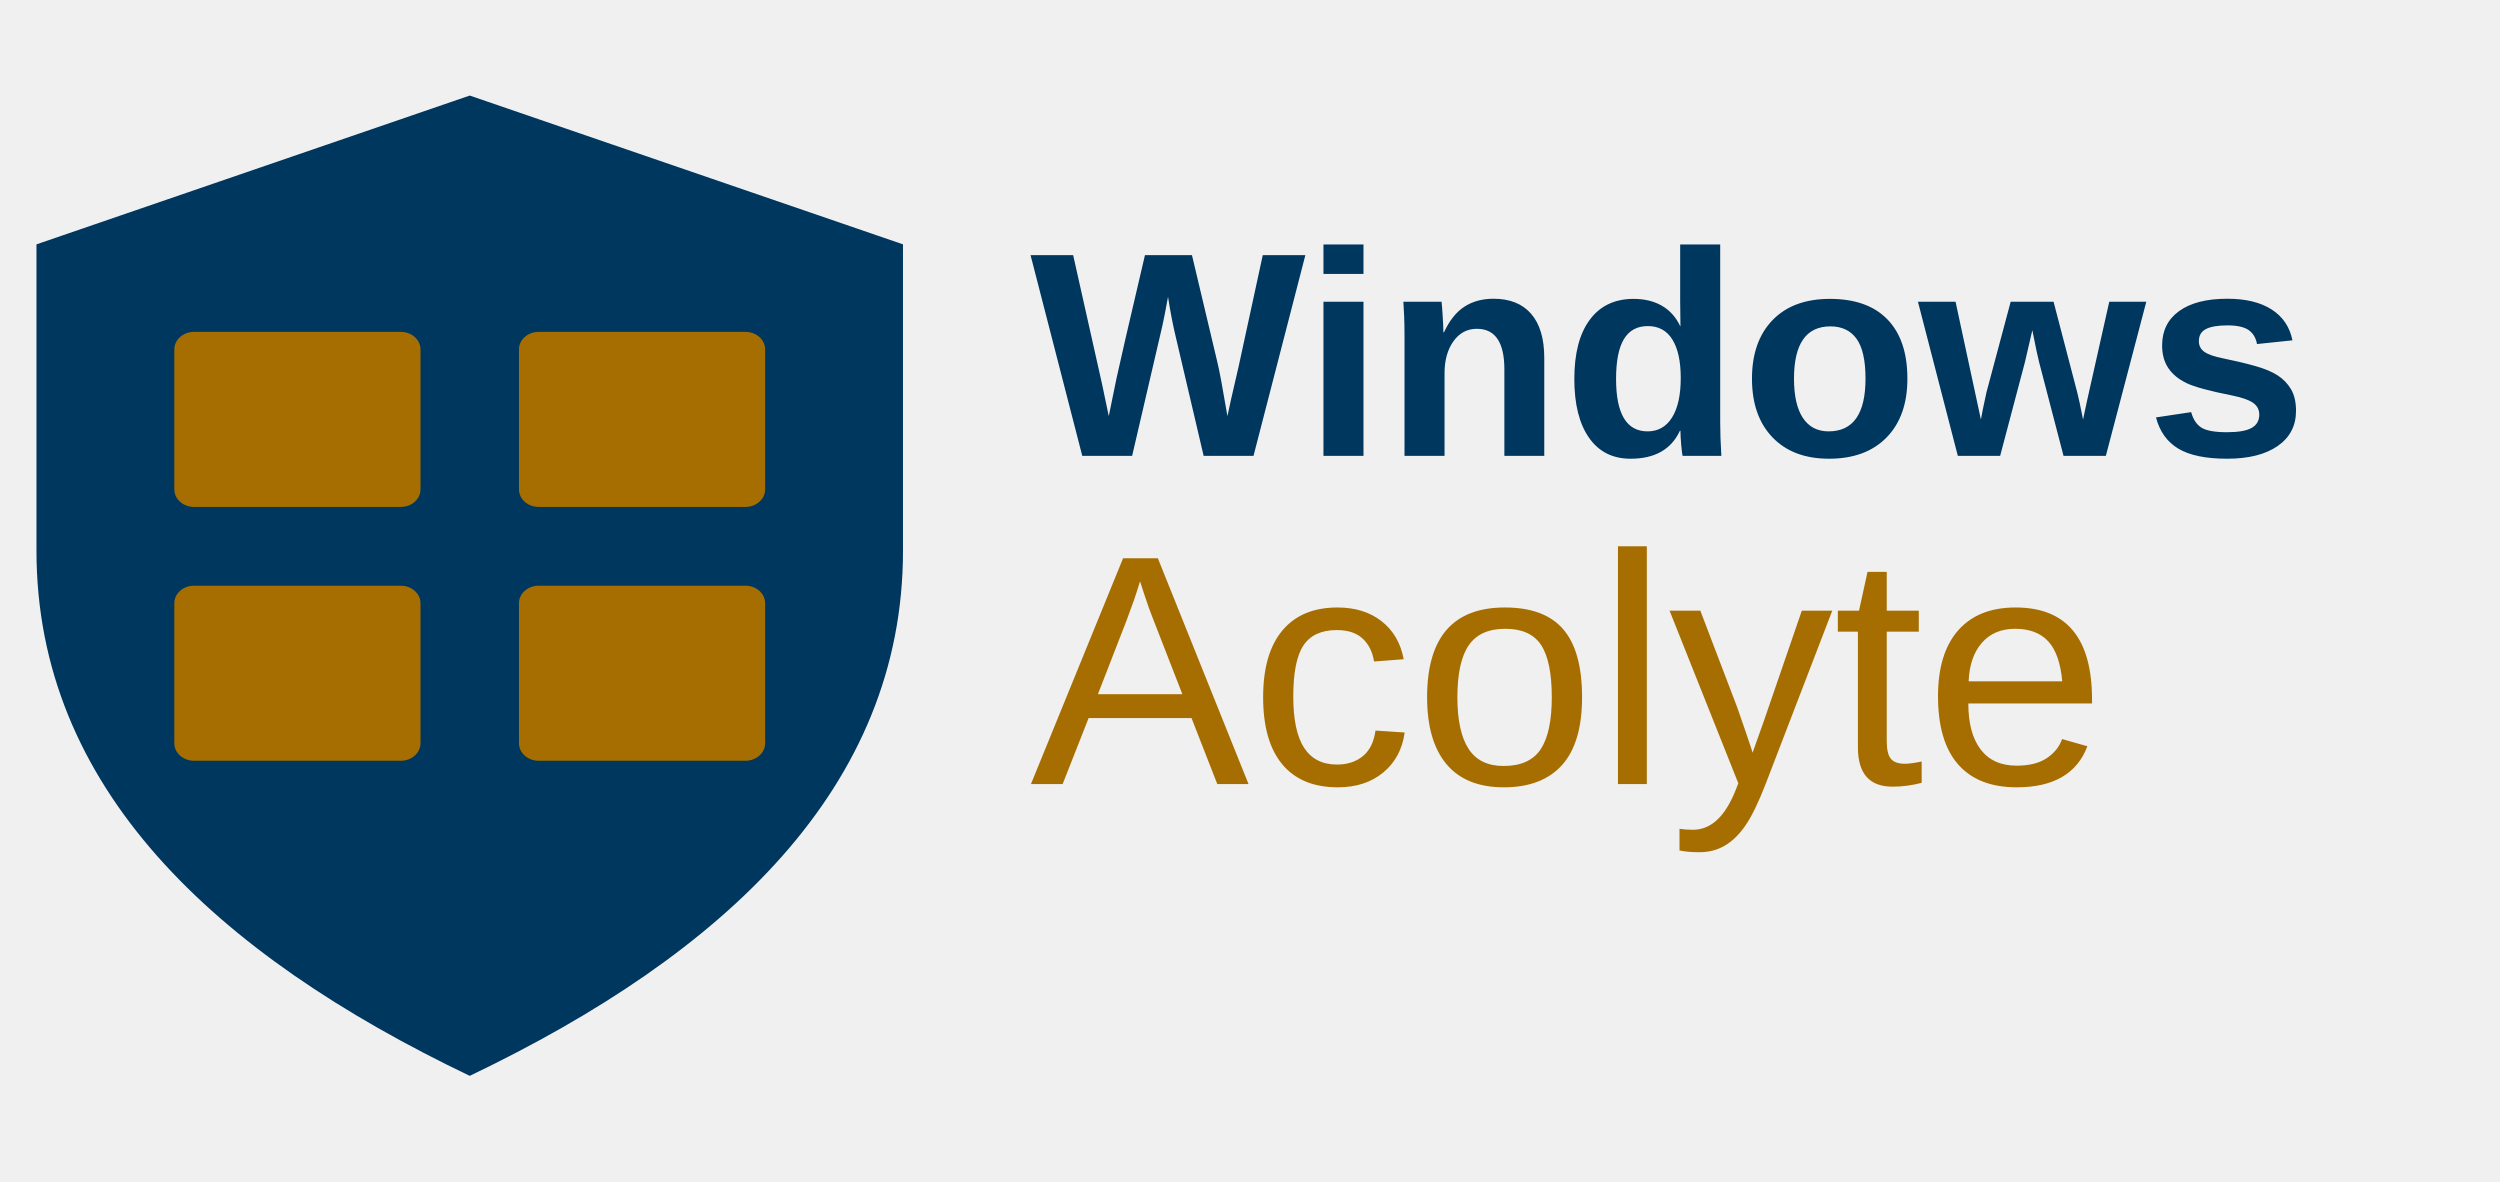
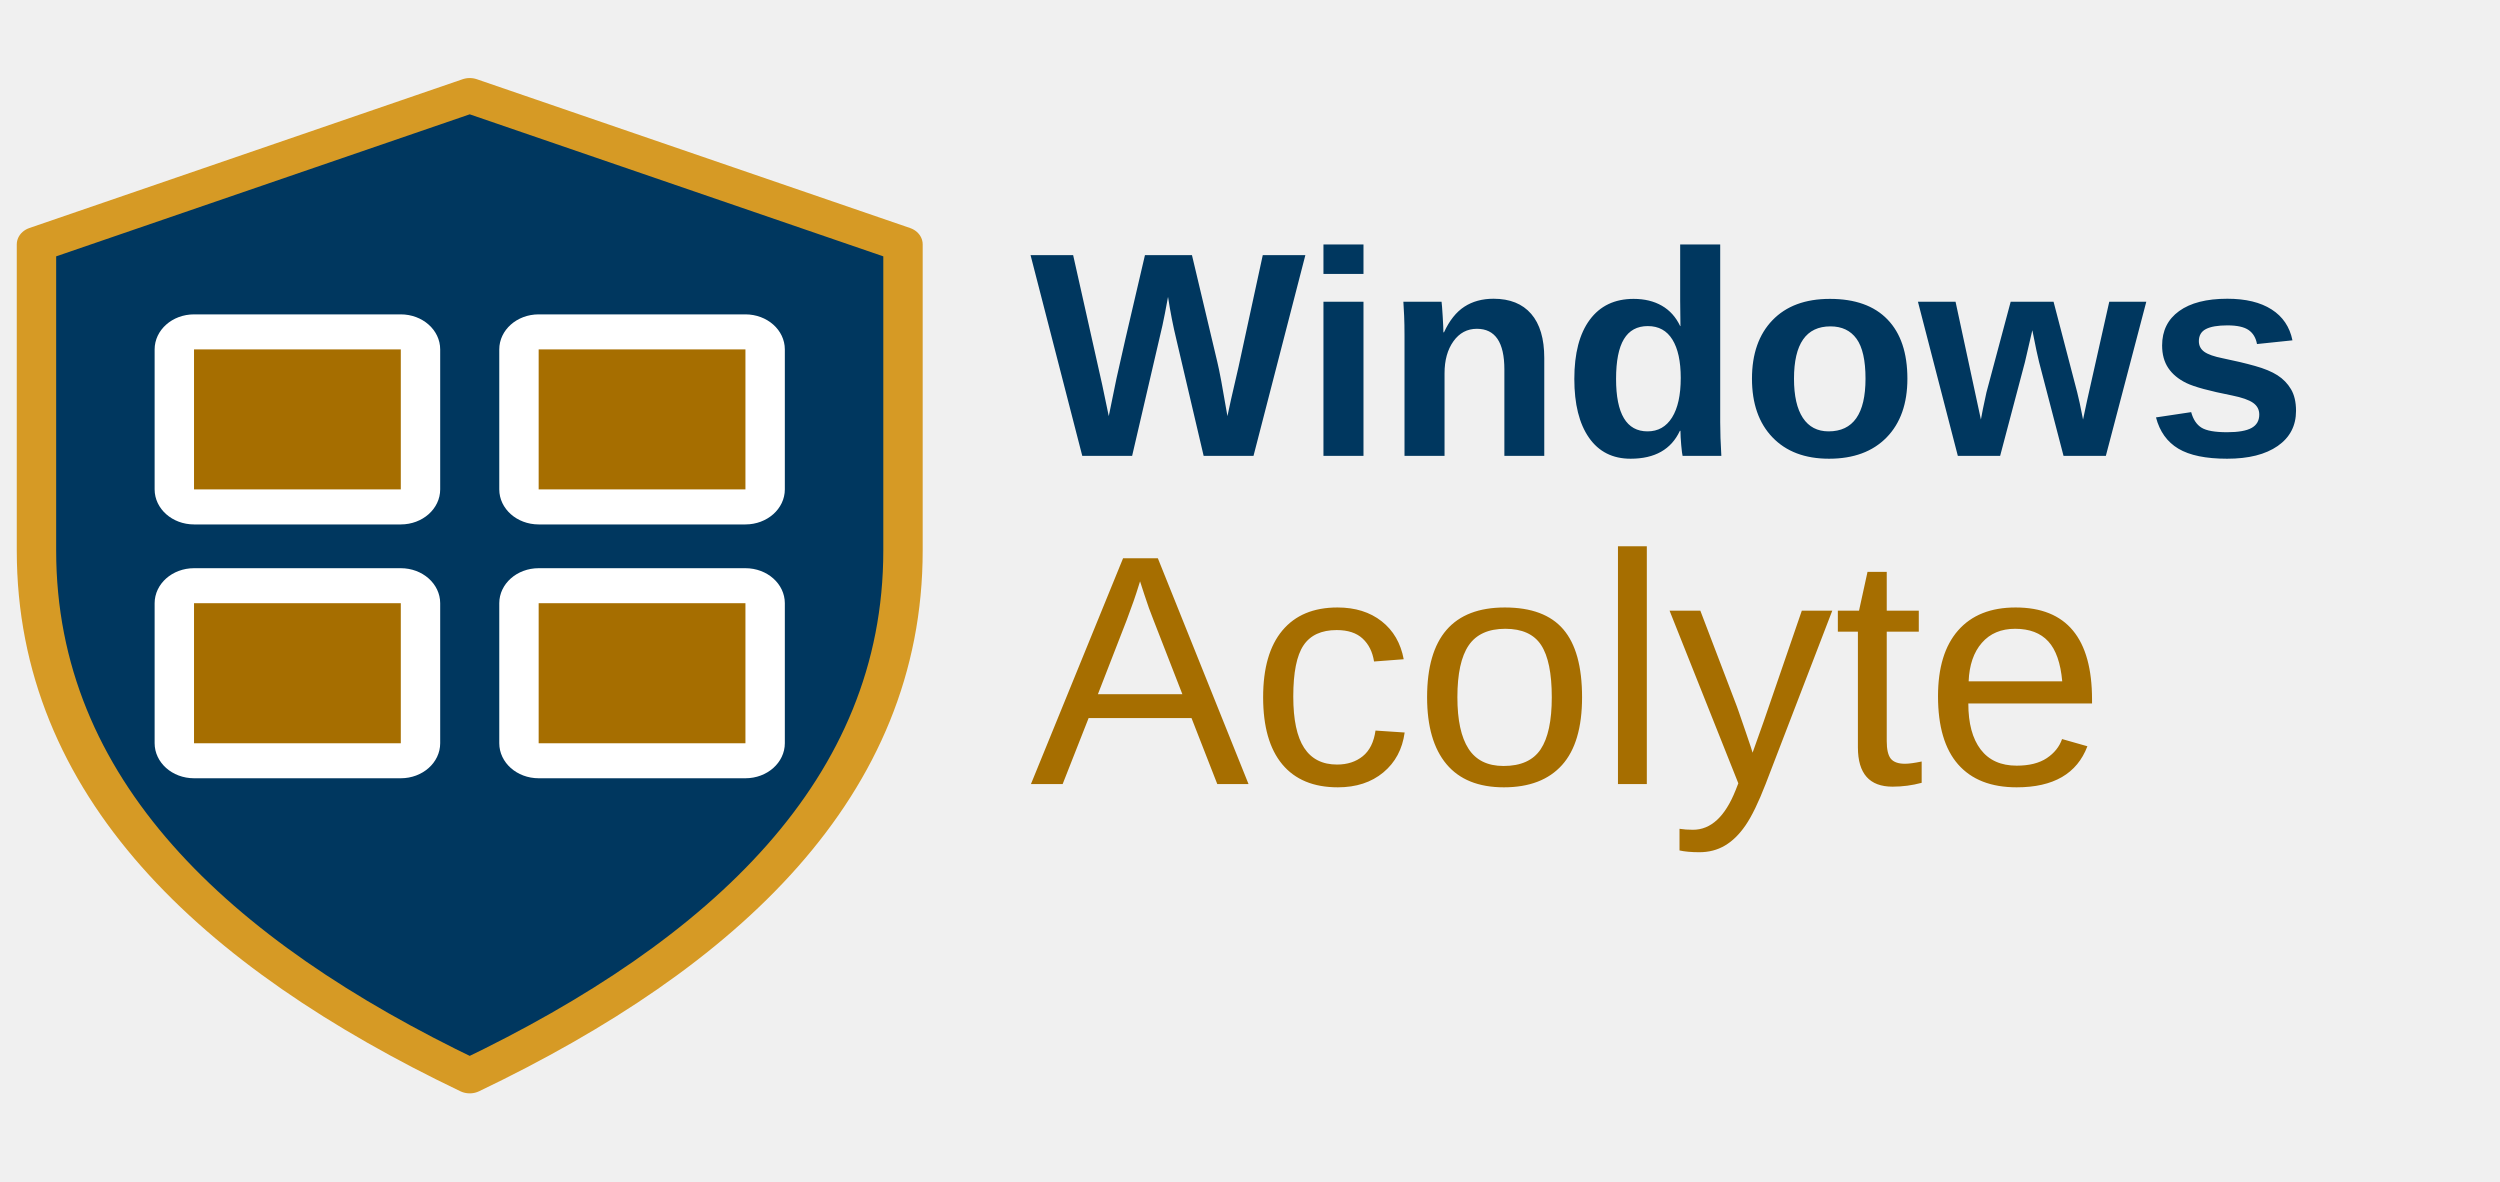
<svg xmlns="http://www.w3.org/2000/svg" width="1371" height="648" viewBox="0 0 1371 648" role="img" aria-labelledby="title">
  <g transform="translate(-88 14) scale(5.4 4.8)">
-     <path fill="#00375F" d="M64 8 108 25v35c0 27-18 46-44 60-26-14-44-33-44-60V25L64 8Z" />
-     <g fill="#A66E00">
+     <path fill="#00375F" stroke="#D69A25" stroke-width="4" stroke-linejoin="round" d="M64 8 108 25v35c0 27-18 46-44 60-26-14-44-33-44-60V25L64 8Z" />
+     <g fill="#A66E00" stroke="#FFFFFF" stroke-width="4" stroke-linejoin="round">
      <rect x="34" y="35" width="25" height="20" rx="2" />
      <rect x="69" y="35" width="25" height="20" rx="2" />
      <rect x="34" y="64" width="25" height="20" rx="2" />
      <rect x="69" y="64" width="25" height="20" rx="2" />
    </g>
  </g>
  <text x="565" y="250" fill="#00375F" font-family="Segoe UI, Arial, sans-serif" font-size="160" font-weight="700" textLength="740" lengthAdjust="spacingAndGlyphs">Windows</text>
  <text x="565" y="430" fill="#A66E00" font-family="Segoe UI, Arial, sans-serif" font-size="180" font-weight="400" textLength="660" lengthAdjust="spacingAndGlyphs">Acolyte</text>
</svg>
